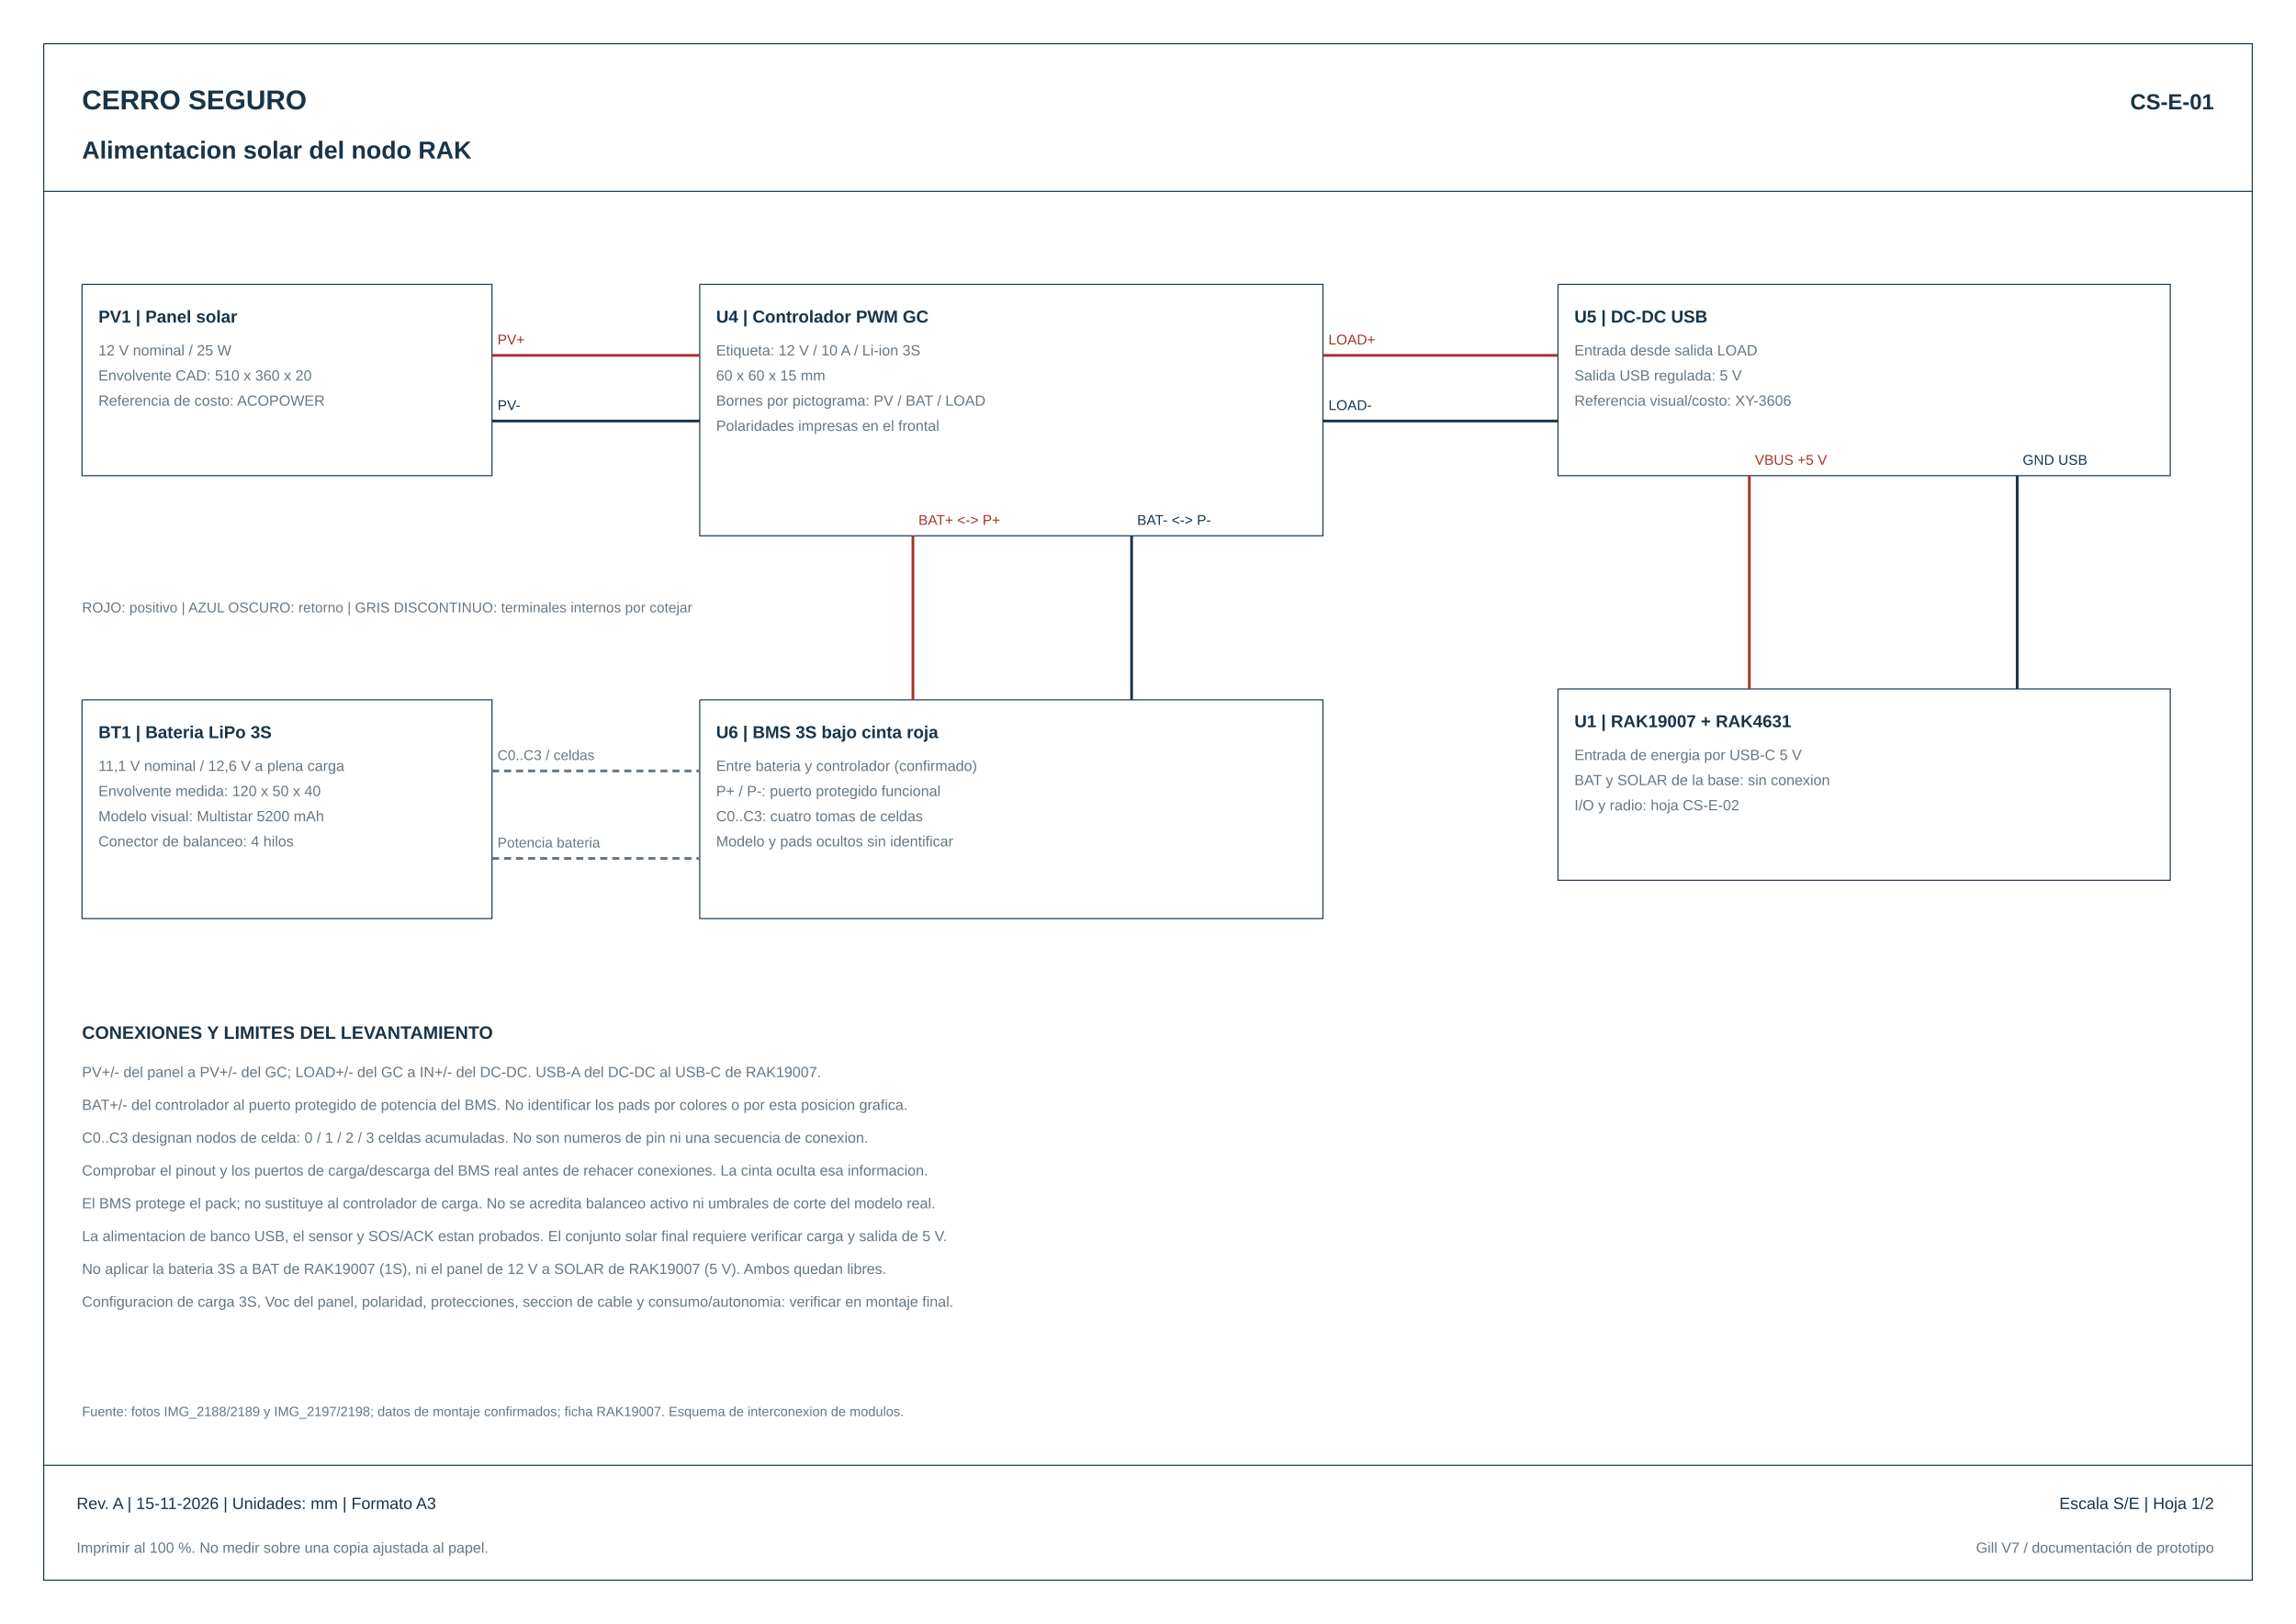
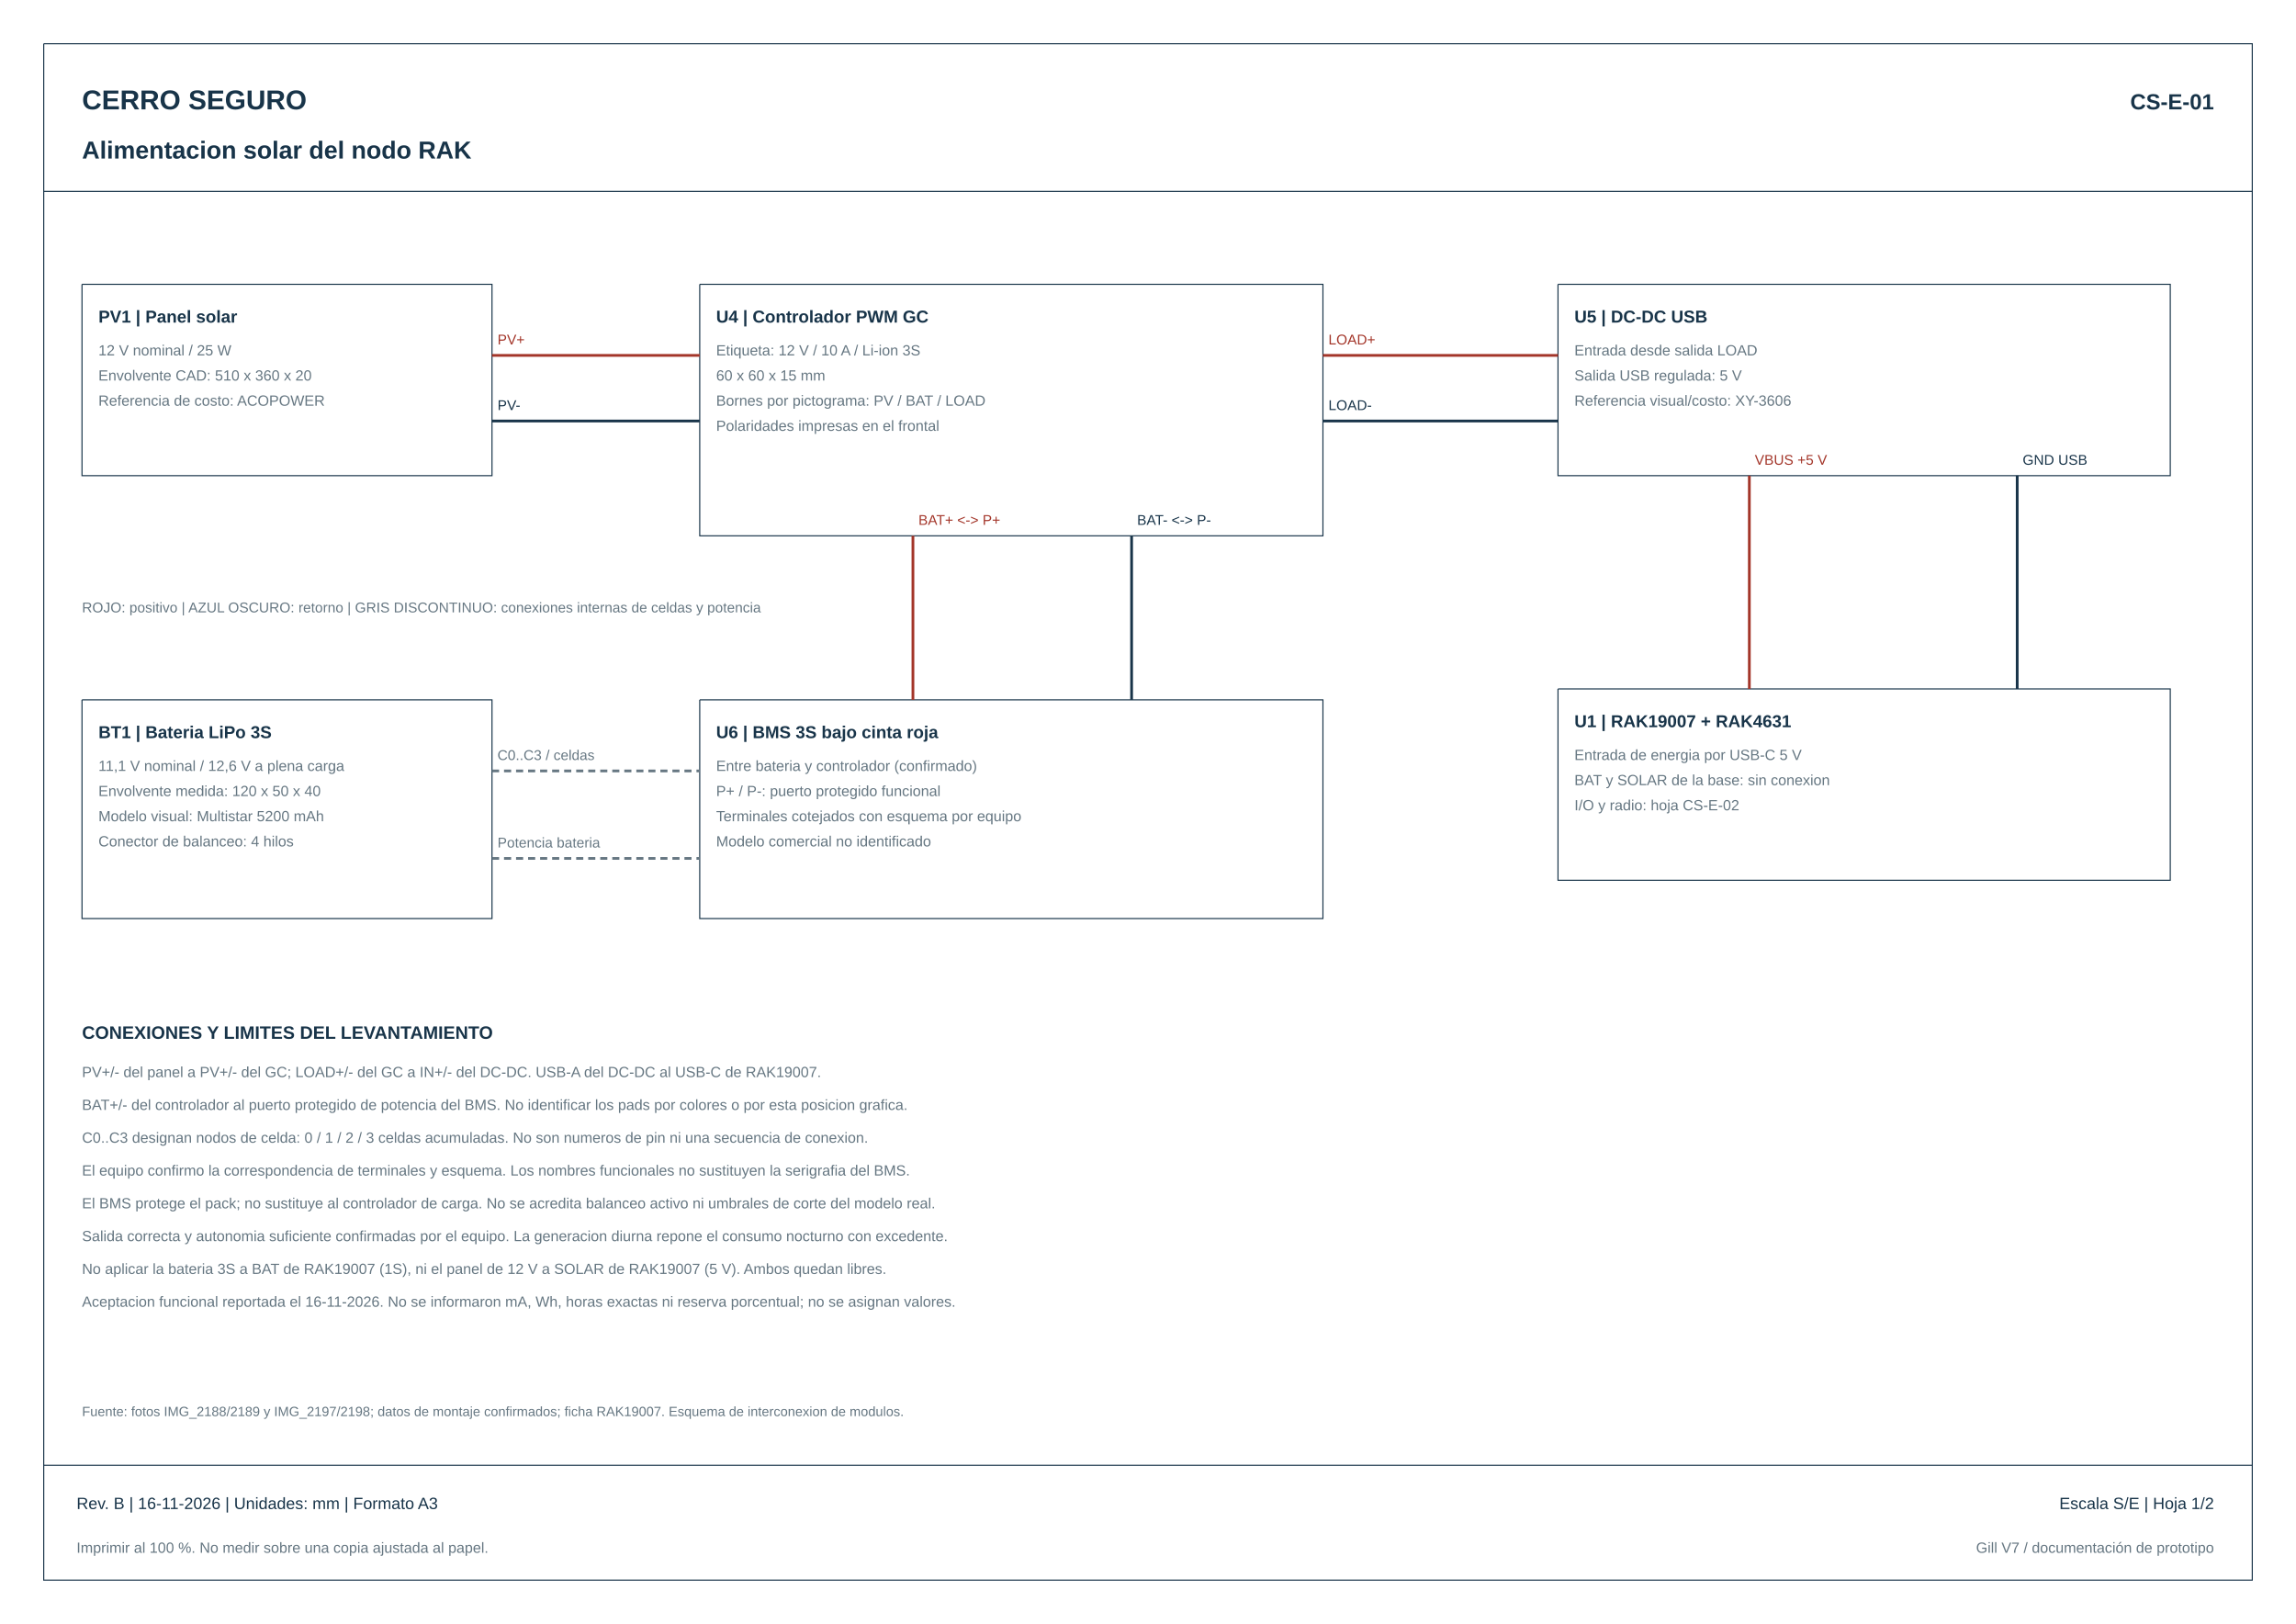
<svg xmlns="http://www.w3.org/2000/svg" width="420mm" height="297mm" viewBox="0 0 420 297">
  <polyline points="8,8 412,8 412,289 8,289 8,8" fill="none" stroke="#183449" stroke-width="0.2" />
  <text x="15" y="20" font-family="Arial, sans-serif" font-size="5" font-weight="700" text-anchor="start" fill="#183449">CERRO SEGURO</text>
  <text x="15" y="29" font-family="Arial, sans-serif" font-size="4.5" font-weight="700" text-anchor="start" fill="#183449">Alimentacion solar del nodo RAK</text>
  <text x="405" y="20" font-family="Arial, sans-serif" font-size="4" font-weight="700" text-anchor="end" fill="#183449">CS-E-01</text>
  <polyline points="8,35 412,35" fill="none" stroke="#183449" stroke-width="0.2" />
  <polyline points="8,268 412,268" fill="none" stroke="#183449" stroke-width="0.2" />
-   <text x="14" y="276" font-family="Arial, sans-serif" font-size="3" font-weight="400" text-anchor="start" fill="#183449">Rev. A | 15-11-2026 | Unidades: mm | Formato A3</text>
+   <text x="14" y="276" font-family="Arial, sans-serif" font-size="3" font-weight="400" text-anchor="start" fill="#183449">Rev. B | 16-11-2026 | Unidades: mm | Formato A3</text>
  <text x="14" y="284" font-family="Arial, sans-serif" font-size="2.7" font-weight="400" text-anchor="start" fill="#667782">Imprimir al 100 %. No medir sobre una copia ajustada al papel.</text>
  <text x="405" y="276" font-family="Arial, sans-serif" font-size="3" font-weight="400" text-anchor="end" fill="#183449">Escala S/E | Hoja 1/2</text>
  <text x="405" y="284" font-family="Arial, sans-serif" font-size="2.7" font-weight="400" text-anchor="end" fill="#667782">Gill V7 / documentación de prototipo</text>
  <polyline points="15,52 90,52 90,87 15,87 15,52" fill="none" stroke="#183449" stroke-width="0.2" />
  <text x="18" y="59" font-family="Arial, sans-serif" font-size="3.15" font-weight="700" text-anchor="start" fill="#183449">PV1 | Panel solar</text>
  <text x="18" y="65.0" font-family="Arial, sans-serif" font-size="2.7" font-weight="400" text-anchor="start" fill="#667782">12 V nominal / 25 W</text>
  <text x="18" y="69.6" font-family="Arial, sans-serif" font-size="2.7" font-weight="400" text-anchor="start" fill="#667782">Envolvente CAD: 510 x 360 x 20</text>
  <text x="18" y="74.2" font-family="Arial, sans-serif" font-size="2.7" font-weight="400" text-anchor="start" fill="#667782">Referencia de costo: ACOPOWER</text>
  <polyline points="128,52 242,52 242,98 128,98 128,52" fill="none" stroke="#183449" stroke-width="0.2" />
  <text x="131" y="59" font-family="Arial, sans-serif" font-size="3.15" font-weight="700" text-anchor="start" fill="#183449">U4 | Controlador PWM GC</text>
  <text x="131" y="65.0" font-family="Arial, sans-serif" font-size="2.7" font-weight="400" text-anchor="start" fill="#667782">Etiqueta: 12 V / 10 A / Li-ion 3S</text>
  <text x="131" y="69.6" font-family="Arial, sans-serif" font-size="2.7" font-weight="400" text-anchor="start" fill="#667782">60 x 60 x 15 mm</text>
  <text x="131" y="74.2" font-family="Arial, sans-serif" font-size="2.7" font-weight="400" text-anchor="start" fill="#667782">Bornes por pictograma: PV / BAT / LOAD</text>
  <text x="131" y="78.8" font-family="Arial, sans-serif" font-size="2.7" font-weight="400" text-anchor="start" fill="#667782">Polaridades impresas en el frontal</text>
  <polyline points="285,52 397,52 397,87 285,87 285,52" fill="none" stroke="#183449" stroke-width="0.2" />
  <text x="288" y="59" font-family="Arial, sans-serif" font-size="3.15" font-weight="700" text-anchor="start" fill="#183449">U5 | DC-DC USB</text>
  <text x="288" y="65.0" font-family="Arial, sans-serif" font-size="2.7" font-weight="400" text-anchor="start" fill="#667782">Entrada desde salida LOAD</text>
  <text x="288" y="69.6" font-family="Arial, sans-serif" font-size="2.7" font-weight="400" text-anchor="start" fill="#667782">Salida USB regulada: 5 V</text>
  <text x="288" y="74.2" font-family="Arial, sans-serif" font-size="2.7" font-weight="400" text-anchor="start" fill="#667782">Referencia visual/costo: XY-3606</text>
  <polyline points="285,126 397,126 397,161 285,161 285,126" fill="none" stroke="#183449" stroke-width="0.2" />
  <text x="288" y="133" font-family="Arial, sans-serif" font-size="3.15" font-weight="700" text-anchor="start" fill="#183449">U1 | RAK19007 + RAK4631</text>
  <text x="288" y="139.0" font-family="Arial, sans-serif" font-size="2.7" font-weight="400" text-anchor="start" fill="#667782">Entrada de energia por USB-C 5 V</text>
  <text x="288" y="143.6" font-family="Arial, sans-serif" font-size="2.7" font-weight="400" text-anchor="start" fill="#667782">BAT y SOLAR de la base: sin conexion</text>
  <text x="288" y="148.2" font-family="Arial, sans-serif" font-size="2.7" font-weight="400" text-anchor="start" fill="#667782">I/O y radio: hoja CS-E-02</text>
  <polyline points="128,128 242,128 242,168 128,168 128,128" fill="none" stroke="#183449" stroke-width="0.2" />
  <text x="131" y="135" font-family="Arial, sans-serif" font-size="3.15" font-weight="700" text-anchor="start" fill="#183449">U6 | BMS 3S bajo cinta roja</text>
  <text x="131" y="141.0" font-family="Arial, sans-serif" font-size="2.7" font-weight="400" text-anchor="start" fill="#667782">Entre bateria y controlador (confirmado)</text>
  <text x="131" y="145.6" font-family="Arial, sans-serif" font-size="2.7" font-weight="400" text-anchor="start" fill="#667782">P+ / P-: puerto protegido funcional</text>
-   <text x="131" y="150.2" font-family="Arial, sans-serif" font-size="2.7" font-weight="400" text-anchor="start" fill="#667782">C0..C3: cuatro tomas de celdas</text>
-   <text x="131" y="154.8" font-family="Arial, sans-serif" font-size="2.7" font-weight="400" text-anchor="start" fill="#667782">Modelo y pads ocultos sin identificar</text>
+   <text x="131" y="150.2" font-family="Arial, sans-serif" font-size="2.7" font-weight="400" text-anchor="start" fill="#667782">Terminales cotejados con esquema por equipo</text>
+   <text x="131" y="154.8" font-family="Arial, sans-serif" font-size="2.7" font-weight="400" text-anchor="start" fill="#667782">Modelo comercial no identificado</text>
  <polyline points="15,128 90,128 90,168 15,168 15,128" fill="none" stroke="#183449" stroke-width="0.2" />
  <text x="18" y="135" font-family="Arial, sans-serif" font-size="3.15" font-weight="700" text-anchor="start" fill="#183449">BT1 | Bateria LiPo 3S</text>
  <text x="18" y="141.0" font-family="Arial, sans-serif" font-size="2.7" font-weight="400" text-anchor="start" fill="#667782">11,1 V nominal / 12,6 V a plena carga</text>
  <text x="18" y="145.6" font-family="Arial, sans-serif" font-size="2.7" font-weight="400" text-anchor="start" fill="#667782">Envolvente medida: 120 x 50 x 40</text>
  <text x="18" y="150.2" font-family="Arial, sans-serif" font-size="2.7" font-weight="400" text-anchor="start" fill="#667782">Modelo visual: Multistar 5200 mAh</text>
  <text x="18" y="154.8" font-family="Arial, sans-serif" font-size="2.7" font-weight="400" text-anchor="start" fill="#667782">Conector de balanceo: 4 hilos</text>
  <polyline points="90,65 128,65" fill="none" stroke="#a33529" stroke-width="0.5" />
  <text x="91" y="63" font-family="Arial, sans-serif" font-size="2.6" font-weight="400" text-anchor="start" fill="#a33529">PV+</text>
  <polyline points="90,77 128,77" fill="none" stroke="#183449" stroke-width="0.5" />
  <text x="91" y="75" font-family="Arial, sans-serif" font-size="2.6" font-weight="400" text-anchor="start" fill="#183449">PV-</text>
  <polyline points="242,65 285,65" fill="none" stroke="#a33529" stroke-width="0.5" />
  <text x="243" y="63" font-family="Arial, sans-serif" font-size="2.6" font-weight="400" text-anchor="start" fill="#a33529">LOAD+</text>
  <polyline points="242,77 285,77" fill="none" stroke="#183449" stroke-width="0.5" />
  <text x="243" y="75" font-family="Arial, sans-serif" font-size="2.6" font-weight="400" text-anchor="start" fill="#183449">LOAD-</text>
  <polyline points="167,98 167,128" fill="none" stroke="#a33529" stroke-width="0.5" />
  <text x="168" y="96" font-family="Arial, sans-serif" font-size="2.6" font-weight="400" text-anchor="start" fill="#a33529">BAT+ &lt;-&gt; P+</text>
  <polyline points="207,98 207,128" fill="none" stroke="#183449" stroke-width="0.5" />
  <text x="208" y="96" font-family="Arial, sans-serif" font-size="2.6" font-weight="400" text-anchor="start" fill="#183449">BAT- &lt;-&gt; P-</text>
  <polyline points="90,141 128,141" fill="none" stroke="#667782" stroke-width="0.5" stroke-dasharray="1.3 .9" />
  <text x="91" y="139" font-family="Arial, sans-serif" font-size="2.6" font-weight="400" text-anchor="start" fill="#667782">C0..C3 / celdas</text>
  <polyline points="90,157 128,157" fill="none" stroke="#667782" stroke-width="0.5" stroke-dasharray="1.3 .9" />
  <text x="91" y="155" font-family="Arial, sans-serif" font-size="2.6" font-weight="400" text-anchor="start" fill="#667782">Potencia bateria</text>
  <polyline points="320,87 320,126" fill="none" stroke="#a33529" stroke-width="0.5" />
  <text x="321" y="85" font-family="Arial, sans-serif" font-size="2.6" font-weight="400" text-anchor="start" fill="#a33529">VBUS +5 V</text>
  <polyline points="369,87 369,126" fill="none" stroke="#183449" stroke-width="0.5" />
  <text x="370" y="85" font-family="Arial, sans-serif" font-size="2.6" font-weight="400" text-anchor="start" fill="#183449">GND USB</text>
-   <text x="15" y="112" font-family="Arial, sans-serif" font-size="2.6" font-weight="400" text-anchor="start" fill="#667782">ROJO: positivo | AZUL OSCURO: retorno | GRIS DISCONTINUO: terminales internos por cotejar</text>
+   <text x="15" y="112" font-family="Arial, sans-serif" font-size="2.6" font-weight="400" text-anchor="start" fill="#667782">ROJO: positivo | AZUL OSCURO: retorno | GRIS DISCONTINUO: conexiones internas de celdas y potencia</text>
  <text x="15" y="190" font-family="Arial, sans-serif" font-size="3.3" font-weight="700" text-anchor="start" fill="#183449">CONEXIONES Y LIMITES DEL LEVANTAMIENTO</text>
  <text x="15" y="197" font-family="Arial, sans-serif" font-size="2.7" font-weight="400" text-anchor="start" fill="#667782">PV+/- del panel a PV+/- del GC; LOAD+/- del GC a IN+/- del DC-DC. USB-A del DC-DC al USB-C de RAK19007.</text>
  <text x="15" y="203" font-family="Arial, sans-serif" font-size="2.7" font-weight="400" text-anchor="start" fill="#667782">BAT+/- del controlador al puerto protegido de potencia del BMS. No identificar los pads por colores o por esta posicion grafica.</text>
  <text x="15" y="209" font-family="Arial, sans-serif" font-size="2.7" font-weight="400" text-anchor="start" fill="#667782">C0..C3 designan nodos de celda: 0 / 1 / 2 / 3 celdas acumuladas. No son numeros de pin ni una secuencia de conexion.</text>
-   <text x="15" y="215" font-family="Arial, sans-serif" font-size="2.7" font-weight="400" text-anchor="start" fill="#667782">Comprobar el pinout y los puertos de carga/descarga del BMS real antes de rehacer conexiones. La cinta oculta esa informacion.</text>
+   <text x="15" y="215" font-family="Arial, sans-serif" font-size="2.7" font-weight="400" text-anchor="start" fill="#667782">El equipo confirmo la correspondencia de terminales y esquema. Los nombres funcionales no sustituyen la serigrafia del BMS.</text>
  <text x="15" y="221" font-family="Arial, sans-serif" font-size="2.7" font-weight="400" text-anchor="start" fill="#667782">El BMS protege el pack; no sustituye al controlador de carga. No se acredita balanceo activo ni umbrales de corte del modelo real.</text>
-   <text x="15" y="227" font-family="Arial, sans-serif" font-size="2.7" font-weight="400" text-anchor="start" fill="#667782">La alimentacion de banco USB, el sensor y SOS/ACK estan probados. El conjunto solar final requiere verificar carga y salida de 5 V.</text>
+   <text x="15" y="227" font-family="Arial, sans-serif" font-size="2.7" font-weight="400" text-anchor="start" fill="#667782">Salida correcta y autonomia suficiente confirmadas por el equipo. La generacion diurna repone el consumo nocturno con excedente.</text>
  <text x="15" y="233" font-family="Arial, sans-serif" font-size="2.7" font-weight="400" text-anchor="start" fill="#667782">No aplicar la bateria 3S a BAT de RAK19007 (1S), ni el panel de 12 V a SOLAR de RAK19007 (5 V). Ambos quedan libres.</text>
-   <text x="15" y="239" font-family="Arial, sans-serif" font-size="2.7" font-weight="400" text-anchor="start" fill="#667782">Configuracion de carga 3S, Voc del panel, polaridad, protecciones, seccion de cable y consumo/autonomia: verificar en montaje final.</text>
+   <text x="15" y="239" font-family="Arial, sans-serif" font-size="2.7" font-weight="400" text-anchor="start" fill="#667782">Aceptacion funcional reportada el 16-11-2026. No se informaron mA, Wh, horas exactas ni reserva porcentual; no se asignan valores.</text>
  <text x="15" y="259" font-family="Arial, sans-serif" font-size="2.45" font-weight="400" text-anchor="start" fill="#667782">Fuente: fotos IMG_2188/2189 y IMG_2197/2198; datos de montaje confirmados; ficha RAK19007. Esquema de interconexion de modulos.</text>
</svg>
